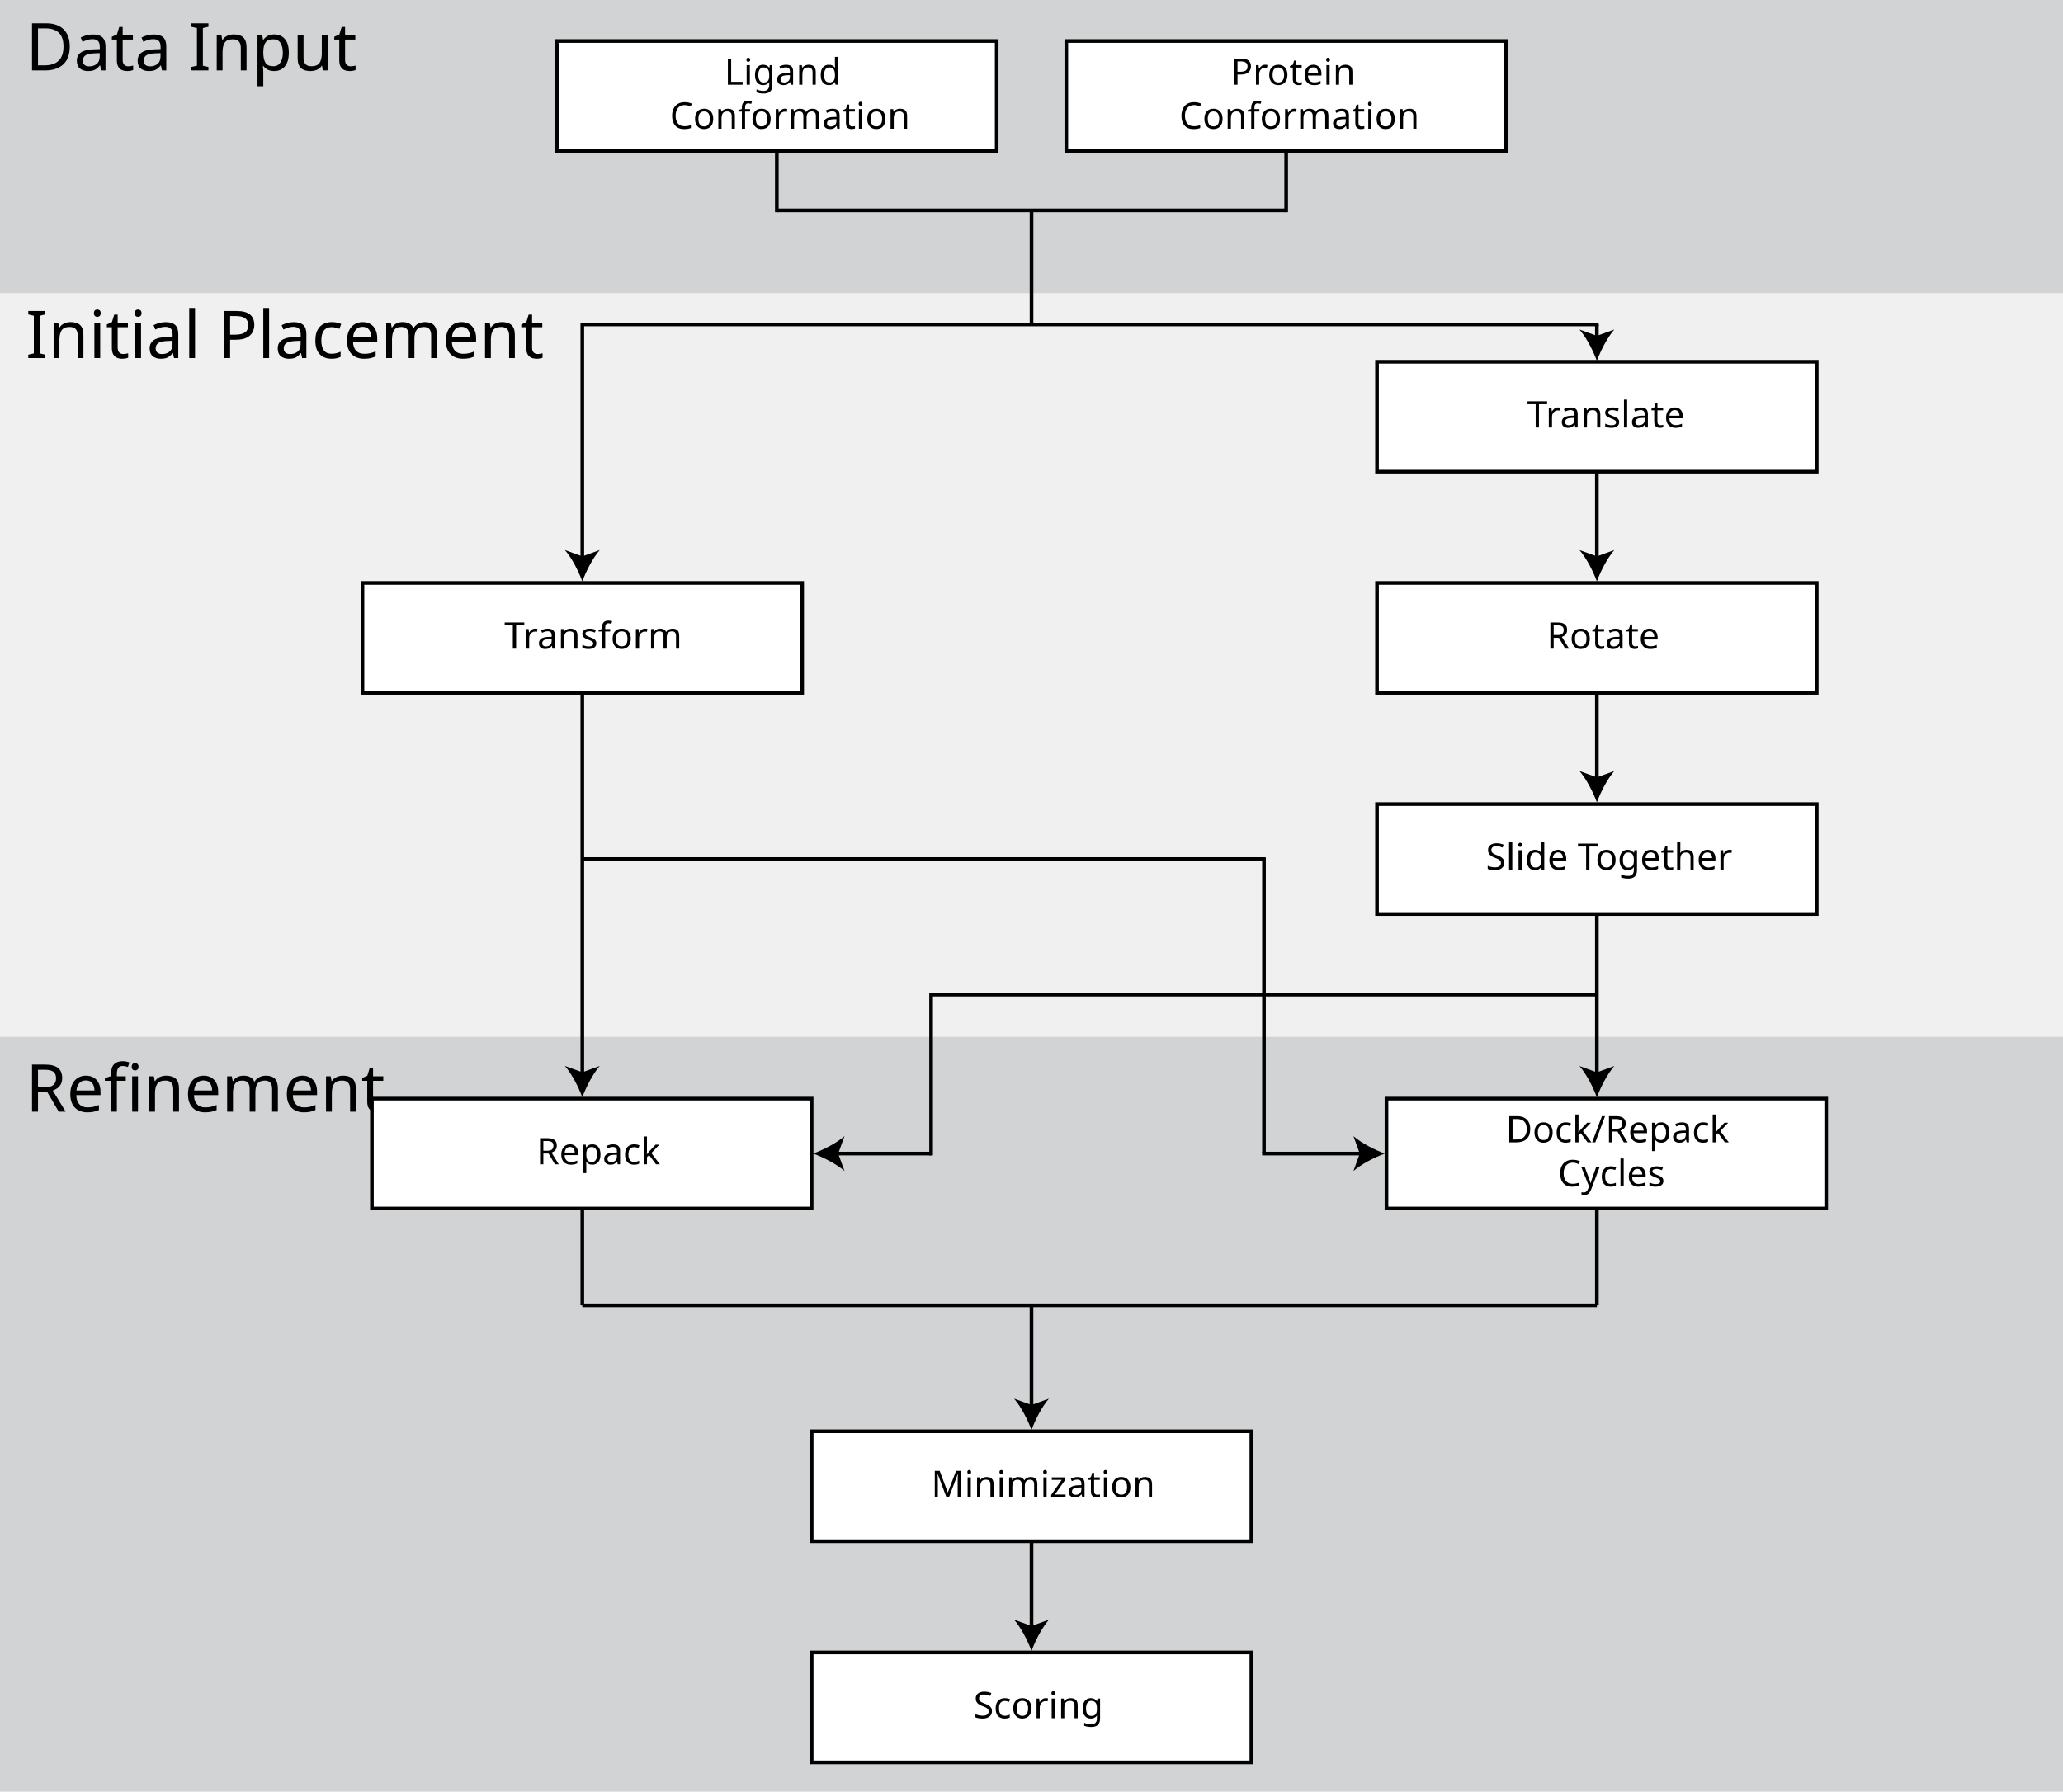
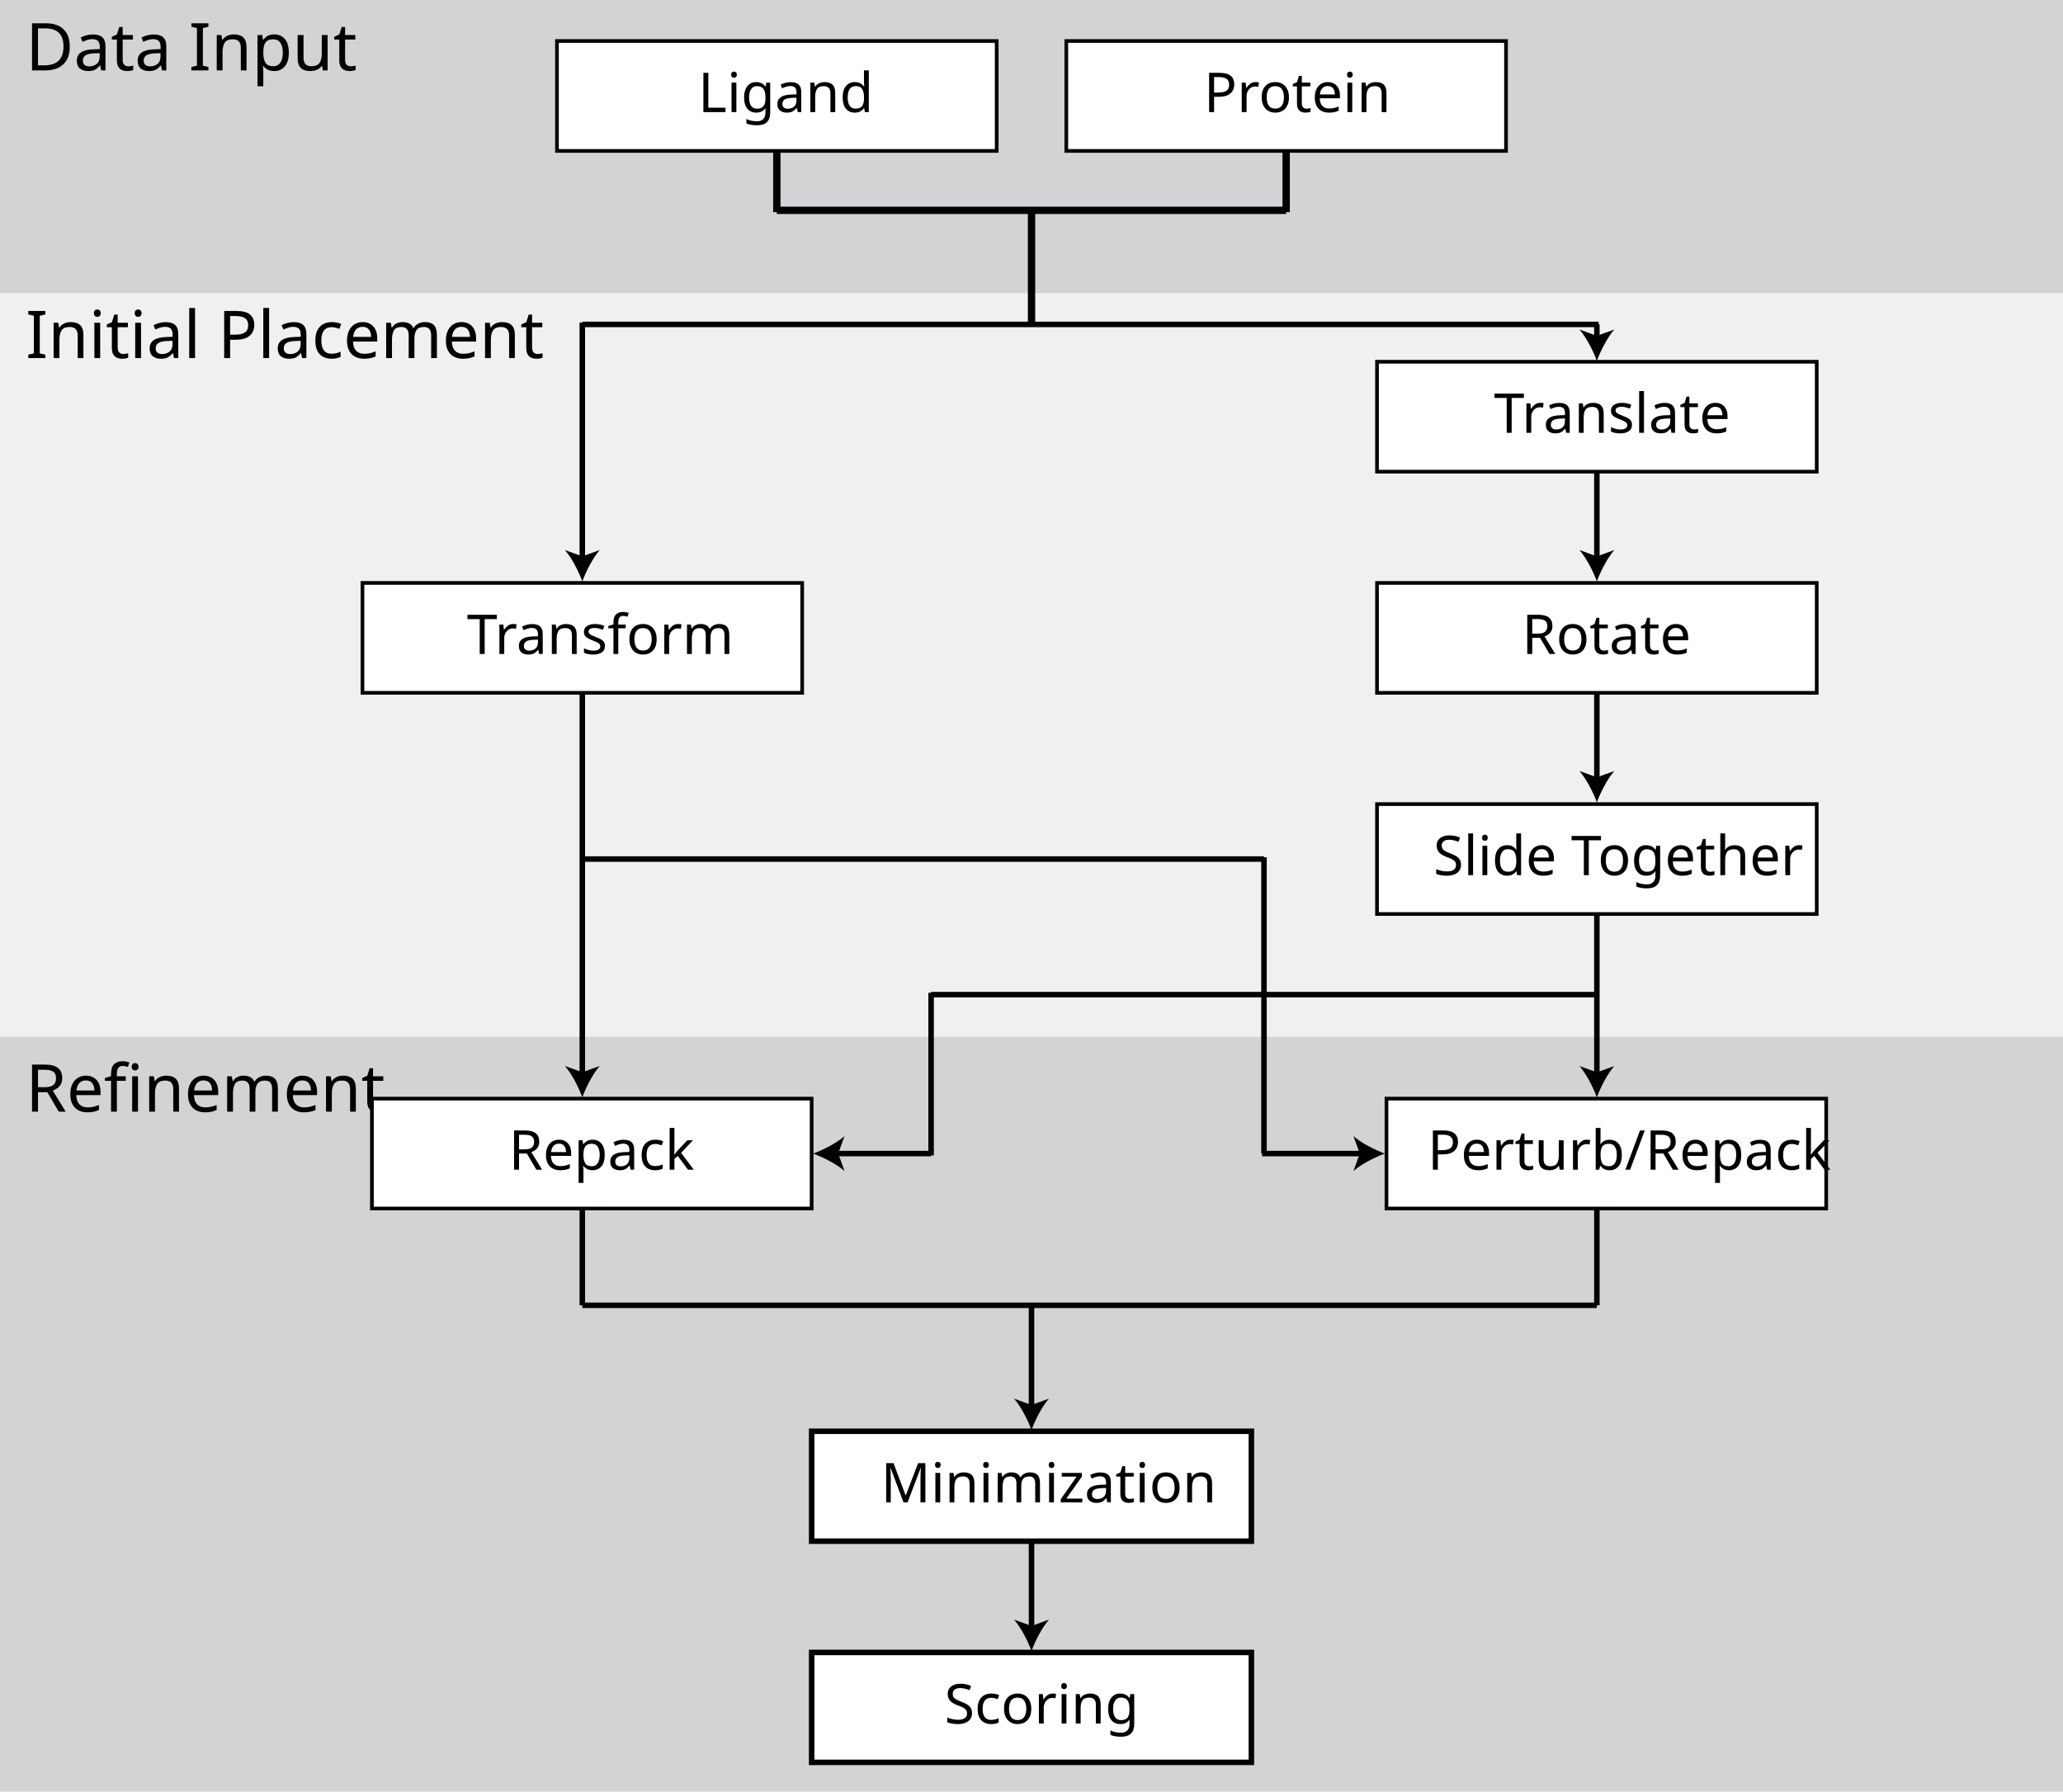
<svg xmlns="http://www.w3.org/2000/svg" version="1.1" id="Layer_1" x="0px" y="0px" width="1126px" height="978px" viewBox="0 0 1126 978" enable-background="new 0 0 1126 978" xml:space="preserve">
  <rect y="566" fill="#D1D3D4" width="1126" height="412" />
  <text transform="matrix(1 0 0 1 14 606.873)" font-family="'MyriadPro-Regular'" font-size="36">Refinement</text>
  <rect y="160" fill="none" width="1126" height="544" />
  <rect fill="#D1D3D4" width="1126" height="160" />
  <g>
    <g>
      <rect x="304" y="22.385" fill="#FFFFFF" stroke="#000000" stroke-width="2" width="240" height="60" />
-       <text transform="matrix(1 0 0 1 395.3398 46.2559)">
-         <tspan x="0" y="0" font-family="'MyriadPro-Regular'" font-size="20">Ligand</tspan>
-         <tspan x="-29.709" y="24" font-family="'MyriadPro-Regular'" font-size="20">Conformation</tspan>
-       </text>
+       <text transform="matrix(1 0 0 1 381.0107 61.1895)" font-family="'MyriadPro-Regular'" font-size="30">Ligand</text>
    </g>
    <g>
      <rect x="582" y="22.385" fill="#FFFFFF" stroke="#000000" stroke-width="2" width="240" height="60" />
-       <text transform="matrix(1 0 0 1 671.7109 46.2559)">
-         <tspan x="0" y="0" font-family="'MyriadPro-Regular'" font-size="20">Protein</tspan>
-         <tspan x="-28.08" y="24" font-family="'MyriadPro-Regular'" font-size="20">Conformation</tspan>
-       </text>
+       <text transform="matrix(1 0 0 1 657.0449 61.1895)" font-family="'MyriadPro-Regular'" font-size="30">Protein</text>
    </g>
  </g>
-   <line fill="none" stroke="#000000" stroke-width="2" x1="424" y1="82.385" x2="424" y2="115.815" />
-   <line fill="none" stroke="#000000" stroke-width="2" x1="702" y1="82.385" x2="702" y2="115.812" />
-   <line fill="none" stroke="#000000" stroke-width="2" x1="424" y1="114.82" x2="702" y2="114.82" />
+   <line fill="none" stroke="#000000" stroke-width="4" x1="424" y1="82.385" x2="424" y2="115.815" />
+   <line fill="none" stroke="#000000" stroke-width="4" x1="702" y1="82.385" x2="702" y2="115.812" />
+   <line fill="none" stroke="#000000" stroke-width="4" x1="424" y1="114.82" x2="702" y2="114.82" />
  <g>
    <rect x="197.834" y="318.225" fill="#FFFFFF" stroke="#000000" stroke-width="2" width="239.999" height="59.999" />
-     <text transform="matrix(1 0 0 1 275.2539 354.0947)" font-family="'MyriadPro-Regular'" font-size="20">Transform</text>
+     <text transform="matrix(1 0 0 1 254.8486 357.0293)" font-family="'MyriadPro-Regular'" font-size="30">Transform</text>
  </g>
  <g>
    <rect x="756.75" y="599.742" fill="#FFFFFF" stroke="#000000" stroke-width="2" width="240.001" height="60" />
-     <text transform="matrix(1 0 0 1 821.8311 623.6133)">
-       <tspan x="0" y="0" font-family="'MyriadPro-Regular'" font-size="20">Dock/Repack</tspan>
-       <tspan x="28.5" y="24" font-family="'MyriadPro-Regular'" font-size="20">Cycles</tspan>
-     </text>
+     <text transform="matrix(1 0 0 1 779.1777 638.5469)" font-family="'MyriadPro-Regular'" font-size="30">Perturb/Repack</text>
  </g>
  <g>
    <g>
-       <rect x="443.01" y="781.349" fill="#FFFFFF" stroke="#000000" stroke-width="2" width="240" height="59.999" />
-       <text transform="matrix(1 0 0 1 508.2793 817.2188)" font-family="'MyriadPro-Regular'" font-size="20">Minimization</text>
+       <rect x="443.01" y="781.349" fill="#FFFFFF" stroke="#000000" stroke-width="3" width="240" height="59.999" />
+       <text transform="matrix(1 0 0 1 480.7812 820.1533)" font-family="'MyriadPro-Regular'" font-size="30">Minimization</text>
    </g>
    <g>
-       <rect x="443.01" y="902.088" fill="#FFFFFF" stroke="#000000" stroke-width="2" width="240" height="59.998" />
-       <text transform="matrix(1 0 0 1 531.3701 937.958)" font-family="'MyriadPro-Regular'" font-size="20">Scoring</text>
+       <rect x="443.01" y="902.088" fill="#FFFFFF" stroke="#000000" stroke-width="3" width="240" height="59.998" />
+       <text transform="matrix(1 0 0 1 515.4751 940.8916)" font-family="'MyriadPro-Regular'" font-size="30">Scoring</text>
    </g>
    <g>
      <g>
-         <line fill="none" stroke="#000000" stroke-width="2" x1="563.01" y1="841.348" x2="563.01" y2="889.211" />
-         <path d="M563.01,901.281c-2.107-5.68-5.703-12.727-9.51-17.094l9.51,3.439l9.51-3.439     C568.713,888.555,565.116,895.602,563.01,901.281z" />
+         <line fill="none" stroke="#000000" stroke-width="3" x1="563.01" y1="841.348" x2="563.01" y2="889.211" />
+         <path d="M563.01,901.281c-2.106-5.681-5.703-12.728-9.51-17.094l9.51,3.438l9.51-3.438     C568.713,888.555,565.116,895.602,563.01,901.281z" />
      </g>
    </g>
  </g>
-   <text transform="matrix(1 0 0 1 -135.1157 -390)" font-family="'MyriadPro-Regular'" font-size="25">A</text>
+   <text transform="matrix(1 0 0 1 -135.1152 -390)" font-family="'MyriadPro-Regular'" font-size="25">A</text>
  <text transform="matrix(1 0 0 1 431.1094 -390)" font-family="'MyriadPro-Regular'" font-size="25">B</text>
  <g>
    <rect x="203" y="599.743" fill="#FFFFFF" stroke="#000000" stroke-width="2" width="240" height="60" />
-     <text transform="matrix(1 0 0 1 292.8301 635.6133)" font-family="'MyriadPro-Regular'" font-size="20">Repack</text>
+     <text transform="matrix(1 0 0 1 277.6855 638.5488)" font-family="'MyriadPro-Regular'" font-size="30">Repack</text>
  </g>
  <g>
    <rect x="751.584" y="197.485" fill="#FFFFFF" stroke="#000000" stroke-width="2" width="240" height="59.999" />
-     <text transform="matrix(1 0 0 1 833.5254 233.3555)" font-family="'MyriadPro-Regular'" font-size="20">Translate</text>
+     <text transform="matrix(1 0 0 1 815.3945 236.2891)" font-family="'MyriadPro-Regular'" font-size="30">Translate</text>
  </g>
  <g>
    <rect x="751.585" y="318.225" fill="#FFFFFF" stroke="#000000" stroke-width="2" width="239.999" height="59.999" />
-     <text transform="matrix(1 0 0 1 844.2744 354.0938)" font-family="'MyriadPro-Regular'" font-size="20">Rotate</text>
+     <text transform="matrix(1 0 0 1 830.6953 357.0293)" font-family="'MyriadPro-Regular'" font-size="30">Rotate</text>
  </g>
  <g>
    <rect x="751.584" y="438.964" fill="#FFFFFF" stroke="#000000" stroke-width="2" width="240" height="59.998" />
-     <text transform="matrix(1 0 0 1 810.9844 474.834)" font-family="'MyriadPro-Regular'" font-size="20">Slide Together</text>
+     <text transform="matrix(1 0 0 1 782.3652 477.7676)" font-family="'MyriadPro-Regular'" font-size="30">Slide Together</text>
  </g>
  <g>
    <g>
-       <line fill="none" stroke="#000000" stroke-width="2" x1="871.584" y1="257.484" x2="871.584" y2="305.306" />
+       <line fill="none" stroke="#000000" stroke-width="3" x1="871.584" y1="257.484" x2="871.584" y2="305.306" />
      <path d="M871.584,317.376c-2.107-5.68-5.703-12.727-9.51-17.094l9.51,3.439l9.51-3.439    C877.287,304.649,873.69,311.696,871.584,317.376z" />
    </g>
  </g>
  <g>
    <g>
-       <line fill="none" stroke="#000000" stroke-width="2" x1="871.584" y1="378.224" x2="871.584" y2="425.931" />
-       <path d="M871.584,438.001c-2.107-5.68-5.703-12.727-9.51-17.094l9.51,3.439l9.51-3.439    C877.287,425.274,873.69,432.321,871.584,438.001z" />
+       <line fill="none" stroke="#000000" stroke-width="3" x1="871.584" y1="378.224" x2="871.584" y2="425.931" />
+       <path d="M871.584,438.001c-2.107-5.68-5.703-12.727-9.51-17.094l9.51,3.438l9.51-3.438    C877.287,425.274,873.69,432.321,871.584,438.001z" />
    </g>
  </g>
  <g>
    <g>
-       <line fill="none" stroke="#000000" stroke-width="2" x1="871.584" y1="498.962" x2="871.584" y2="586.979" />
+       <line fill="none" stroke="#000000" stroke-width="3" x1="871.584" y1="498.962" x2="871.584" y2="586.979" />
      <path d="M871.584,599.049c-2.107-5.68-5.703-12.727-9.51-17.094l9.51,3.439l9.51-3.439    C877.287,586.322,873.69,593.369,871.584,599.049z" />
    </g>
  </g>
  <g>
    <g>
-       <line fill="none" stroke="#000000" stroke-width="2" x1="317.832" y1="378.224" x2="317.832" y2="586.938" />
-       <path d="M317.832,599.009c-2.107-5.68-5.703-12.727-9.51-17.094l9.51,3.439l9.51-3.439    C323.535,586.282,319.938,593.329,317.832,599.009z" />
+       <line fill="none" stroke="#000000" stroke-width="3" x1="317.832" y1="378.224" x2="317.832" y2="586.938" />
+       <path d="M317.832,599.009c-2.107-5.68-5.703-12.727-9.51-17.094l9.51,3.438l9.51-3.438    C323.535,586.282,319.938,593.329,317.832,599.009z" />
    </g>
  </g>
  <text transform="matrix(1 0 0 1 14 38.4336)" font-family="'MyriadPro-Regular'" font-size="36">Data Input</text>
  <text transform="matrix(1 0 0 1 14 195.4854)" font-family="'MyriadPro-Regular'" font-size="36">Initial Placement</text>
-   <line fill="none" stroke="#000000" stroke-width="2" x1="563.02" y1="114.82" x2="563.02" y2="177.104" />
-   <line fill="none" stroke="#000000" stroke-width="2" x1="563.02" y1="177.104" x2="872.562" y2="177.104" />
-   <line fill="none" stroke="#000000" stroke-width="2" x1="563.02" y1="177.104" x2="317.832" y2="177.104" />
+   <line fill="none" stroke="#000000" stroke-width="4" x1="563.02" y1="114.82" x2="563.02" y2="177.104" />
+   <line fill="none" stroke="#000000" stroke-width="3" x1="563.02" y1="177.104" x2="872.562" y2="177.104" />
+   <line fill="none" stroke="#000000" stroke-width="3" x1="563.02" y1="177.104" x2="317.832" y2="177.104" />
  <g>
    <g>
-       <line fill="none" stroke="#000000" stroke-width="2" x1="317.832" y1="176.113" x2="317.834" y2="305.306" />
+       <line fill="none" stroke="#000000" stroke-width="3" x1="317.832" y1="176.113" x2="317.834" y2="305.306" />
      <path d="M317.834,317.376c-2.107-5.68-5.703-12.727-9.51-17.094l9.51,3.439l9.51-3.439    C323.537,304.649,319.94,311.696,317.834,317.376z" />
    </g>
  </g>
  <g>
    <g>
-       <line fill="none" stroke="#000000" stroke-width="2" x1="871.584" y1="177.104" x2="871.584" y2="184.919" />
+       <line fill="none" stroke="#000000" stroke-width="3" x1="871.584" y1="177.104" x2="871.584" y2="184.919" />
      <path d="M871.584,196.989c-2.107-5.68-5.703-12.727-9.51-17.094l9.51,3.439l9.51-3.439    C877.287,184.263,873.69,191.31,871.584,196.989z" />
    </g>
  </g>
-   <line fill="none" stroke="#000000" stroke-width="2" x1="317.832" y1="659.743" x2="317.832" y2="712.576" />
-   <line fill="none" stroke="#000000" stroke-width="2" x1="871.584" y1="659.743" x2="871.584" y2="712.576" />
-   <line fill="none" stroke="#000000" stroke-width="2" x1="871.584" y1="712.576" x2="317.832" y2="712.576" />
+   <line fill="none" stroke="#000000" stroke-width="3" x1="317.832" y1="659.743" x2="317.832" y2="712.576" />
+   <line fill="none" stroke="#000000" stroke-width="3" x1="871.584" y1="659.743" x2="871.584" y2="712.576" />
+   <line fill="none" stroke="#000000" stroke-width="3" x1="871.584" y1="712.576" x2="317.832" y2="712.576" />
  <g>
    <g>
-       <line fill="none" stroke="#000000" stroke-width="2" x1="563" y1="712.576" x2="563" y2="768.565" />
+       <line fill="none" stroke="#000000" stroke-width="3" x1="563" y1="712.576" x2="563" y2="768.565" />
      <path d="M563,780.636c-2.107-5.68-5.703-12.727-9.51-17.094l9.51,3.439l9.51-3.439C568.703,767.909,565.106,774.956,563,780.636z" />
    </g>
  </g>
-   <line fill="none" stroke="#000000" stroke-width="2" x1="317.832" y1="468.964" x2="689.892" y2="468.964" />
-   <line fill="none" stroke="#000000" stroke-width="2" x1="871.584" y1="542.971" x2="508.199" y2="542.971" />
-   <line fill="none" stroke="#000000" stroke-width="2" x1="508.199" y1="541.969" x2="508.199" y2="630.734" />
+   <line fill="none" stroke="#000000" stroke-width="3" x1="317.832" y1="468.964" x2="689.892" y2="468.964" />
+   <line fill="none" stroke="#000000" stroke-width="3" x1="871.584" y1="542.971" x2="508.199" y2="542.971" />
+   <line fill="none" stroke="#000000" stroke-width="3" x1="508.199" y1="541.969" x2="508.199" y2="630.734" />
  <g>
    <g>
-       <line fill="none" stroke="#000000" stroke-width="2" x1="508.199" y1="629.743" x2="455.912" y2="629.743" />
-       <path d="M443.842,629.743c5.68-2.107,12.727-5.703,17.094-9.51l-3.439,9.51l3.439,9.51    C456.568,635.446,449.521,631.85,443.842,629.743z" />
+       <line fill="none" stroke="#000000" stroke-width="3" x1="508.199" y1="629.743" x2="455.912" y2="629.743" />
+       <path d="M443.842,629.743c5.681-2.107,12.728-5.703,17.094-9.51l-3.438,9.51l3.438,9.51    C456.568,635.446,449.521,631.85,443.842,629.743z" />
    </g>
  </g>
-   <line fill="none" stroke="#000000" stroke-width="2" x1="689.892" y1="467.992" x2="689.892" y2="629.743" />
+   <line fill="none" stroke="#000000" stroke-width="3" x1="689.892" y1="467.992" x2="689.892" y2="629.743" />
  <g>
    <g>
-       <line fill="none" stroke="#000000" stroke-width="2" x1="688.89" y1="629.743" x2="743.753" y2="629.743" />
-       <path d="M755.823,629.743c-5.68,2.107-12.727,5.703-17.094,9.51l3.439-9.51l-3.439-9.51    C743.097,624.04,750.144,627.637,755.823,629.743z" />
+       <line fill="none" stroke="#000000" stroke-width="3" x1="688.89" y1="629.743" x2="743.753" y2="629.743" />
+       <path d="M755.823,629.743c-5.681,2.106-12.728,5.703-17.095,9.51l3.439-9.51l-3.439-9.51    C743.097,624.04,750.144,627.637,755.823,629.743z" />
    </g>
  </g>
</svg>
